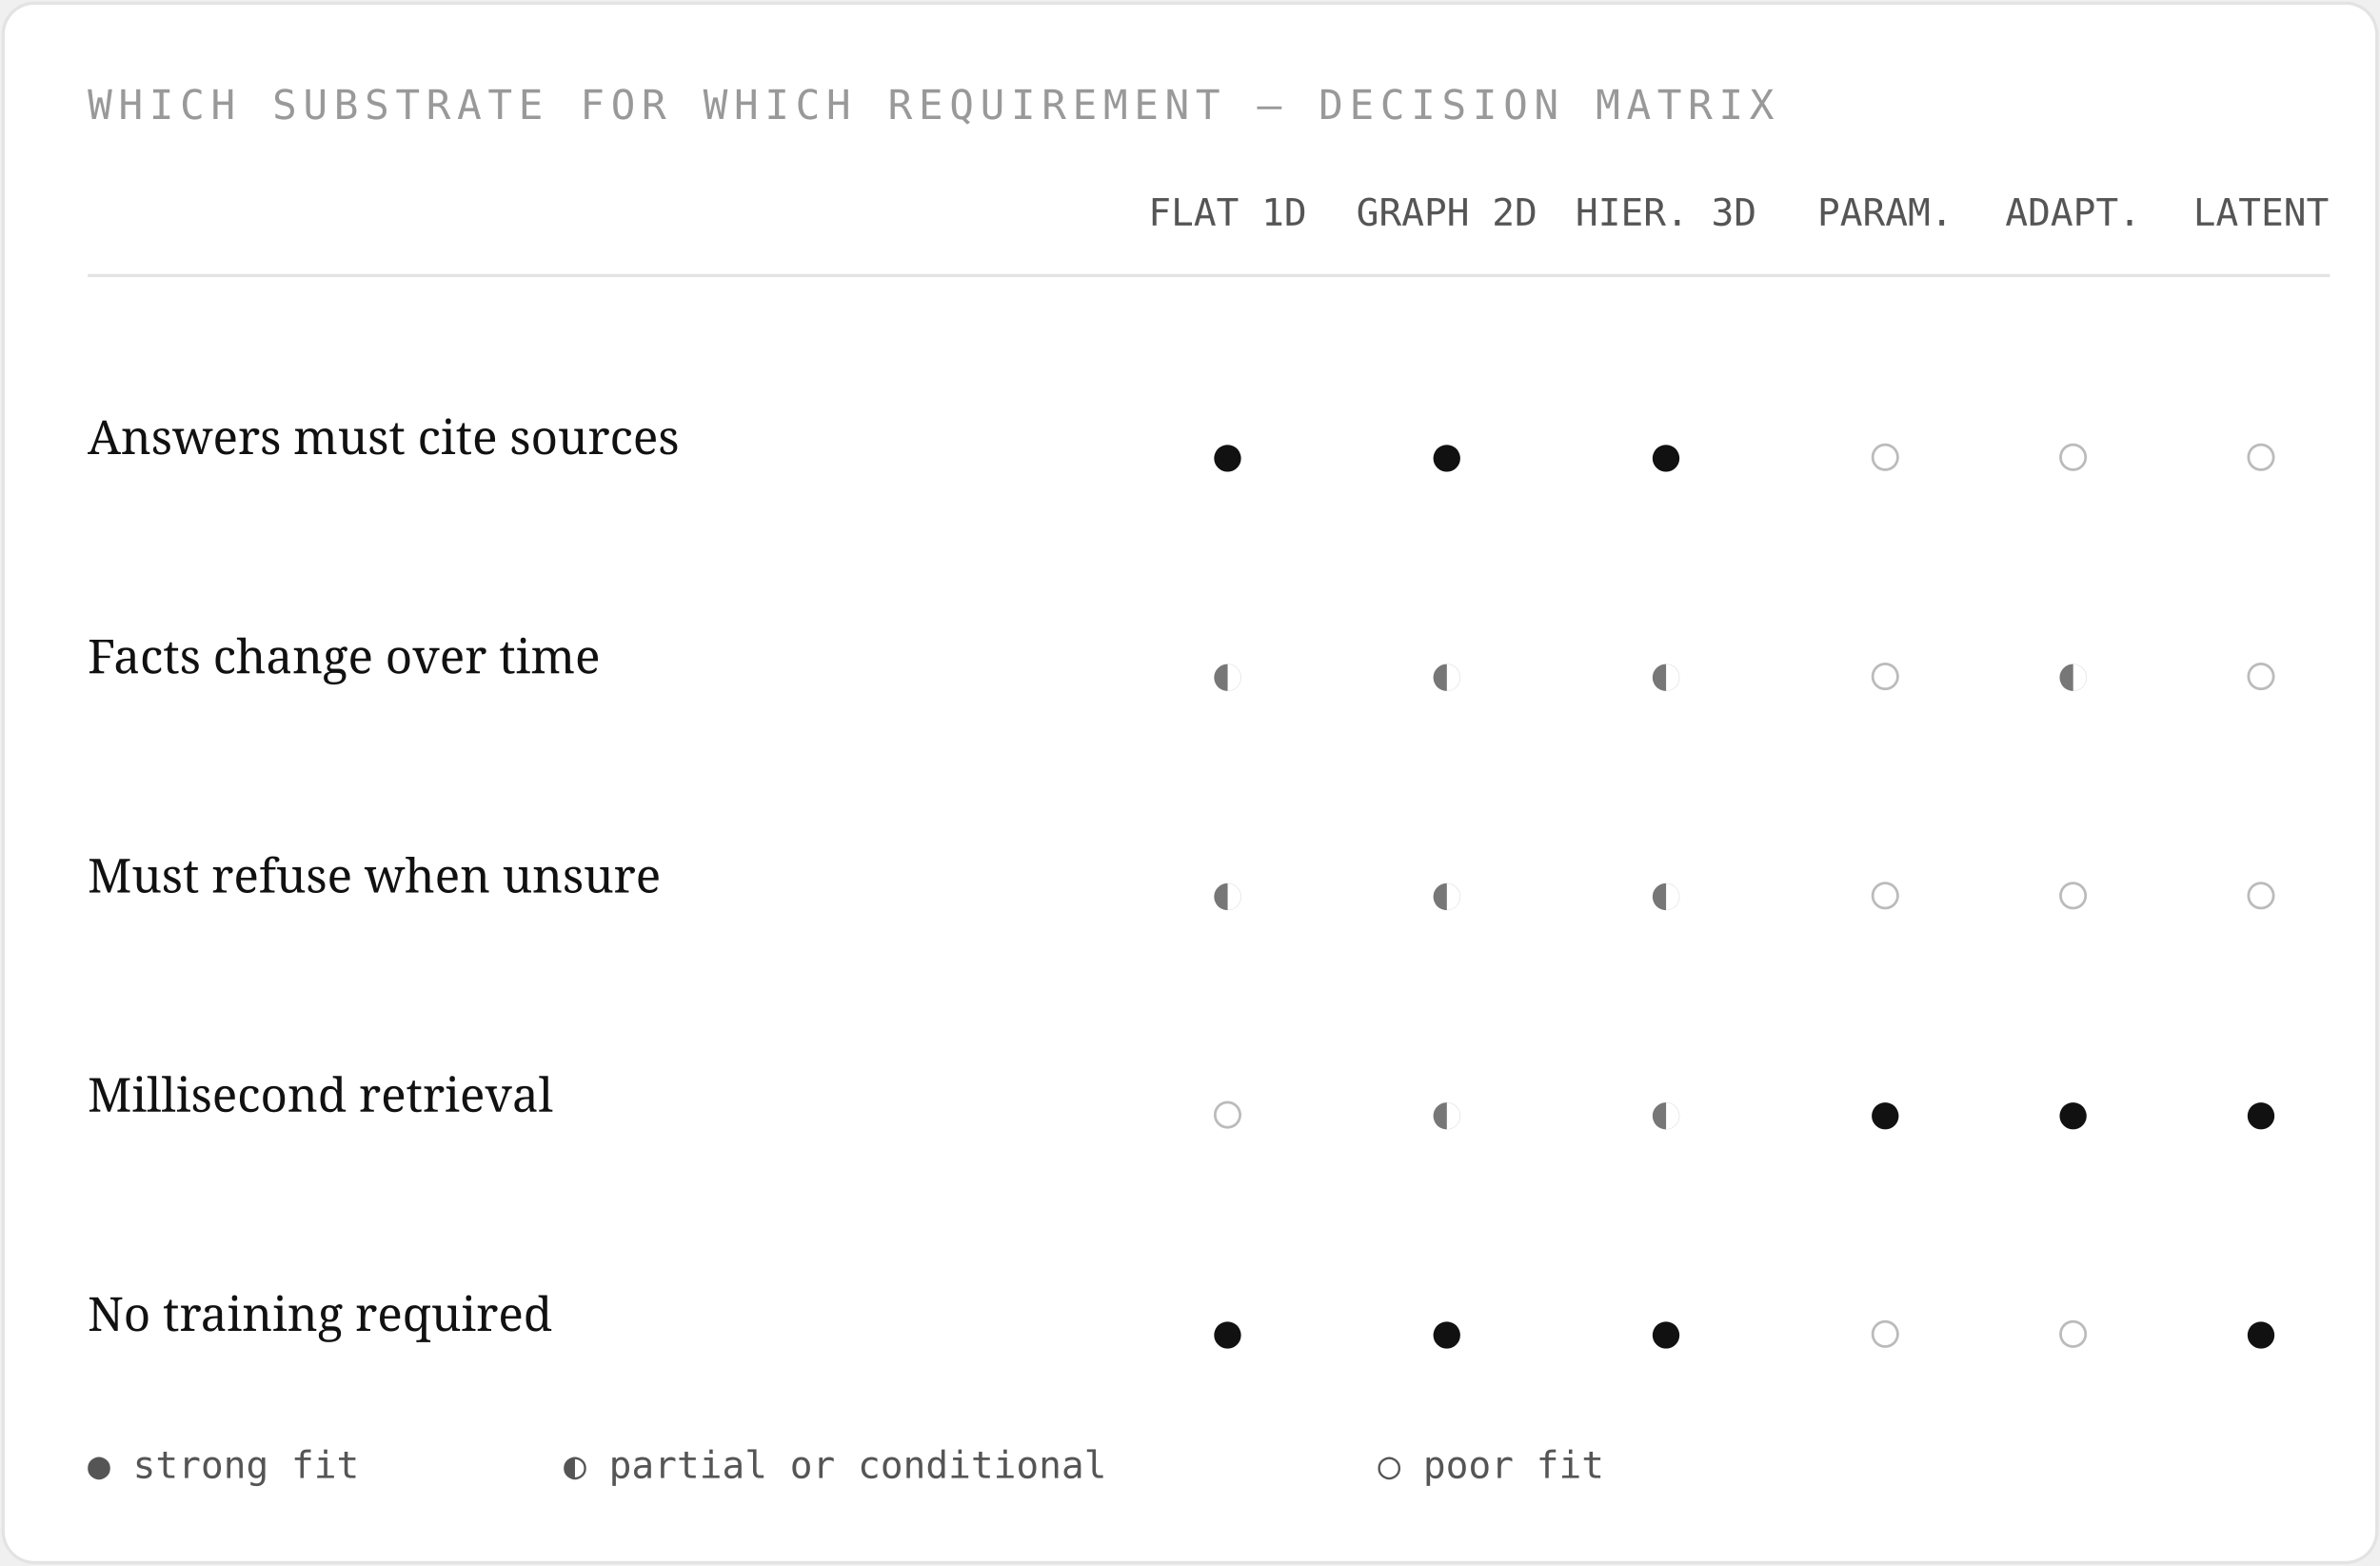
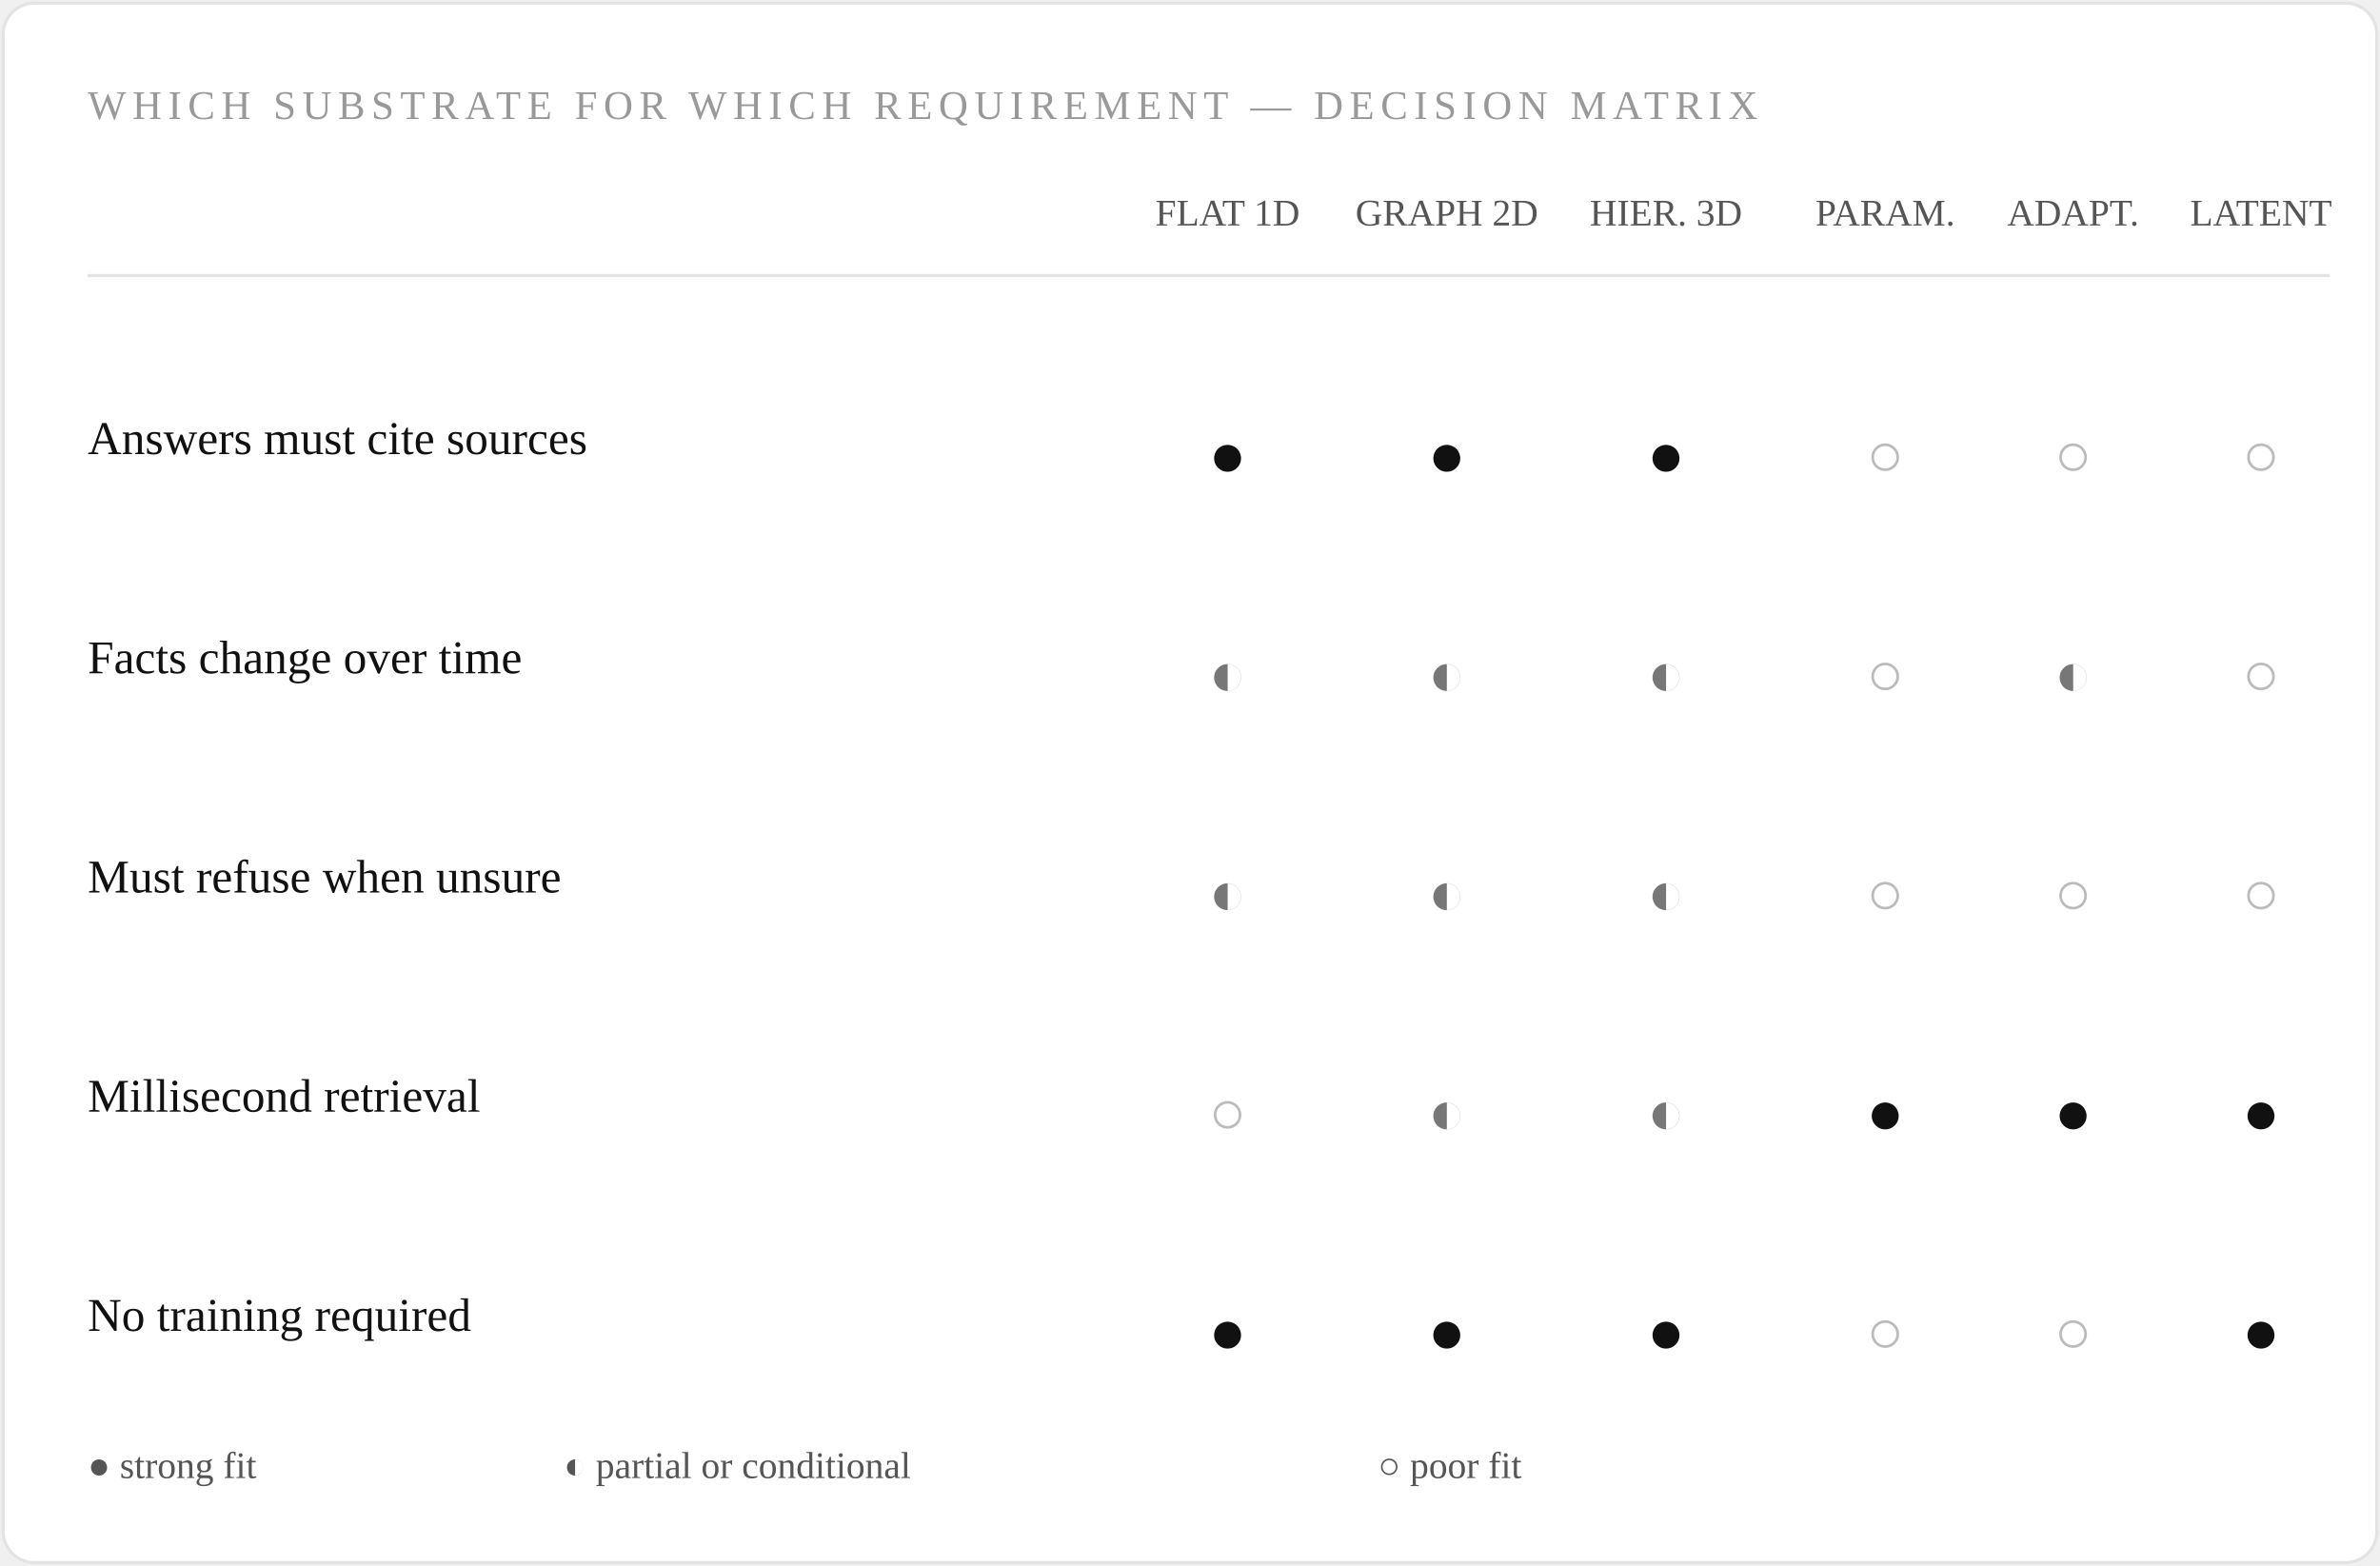
<svg xmlns="http://www.w3.org/2000/svg" width="760" height="500" viewBox="0 0 760 500" fill="none" role="img" aria-label="Decision matrix: memory substrate fit per requirement">
  <rect x="1" y="1" width="758" height="498" rx="10" fill="#fff" stroke="#e3e3e3" />
-   <text x="28" y="38" font-family="ui-monospace, Menlo, monospace" font-size="13" letter-spacing="2" fill="#999">WHICH SUBSTRATE FOR WHICH REQUIREMENT — DECISION MATRIX</text>
-   <g font-family="ui-monospace, Menlo, monospace" font-size="12" fill="#555" text-anchor="middle">
+   <text x="28" y="38" font-family="Source Serif 4, Georgia, serif" font-size="13" letter-spacing="2" fill="#999">WHICH SUBSTRATE FOR WHICH REQUIREMENT — DECISION MATRIX</text>
+   <g font-family="Source Serif 4, Georgia, serif" font-size="12" fill="#555" text-anchor="middle">
    <text x="392" y="72">FLAT 1D</text>
    <text x="462" y="72">GRAPH 2D</text>
    <text x="532" y="72">HIER. 3D</text>
    <text x="602" y="72">PARAM.</text>
    <text x="662" y="72">ADAPT.</text>
    <text x="722" y="72">LATENT</text>
  </g>
  <line x1="28" y1="88" x2="744" y2="88" stroke="#e3e3e3" />
-   <g font-family="Georgia, serif" font-size="15" fill="#111">
+   <g font-family="Source Serif 4, Georgia, serif" font-size="15" fill="#111">
    <text x="28" y="145">Answers must cite sources</text>
    <text x="28" y="215">Facts change over time</text>
    <text x="28" y="285">Must refuse when unsure</text>
    <text x="28" y="355">Millisecond retrieval</text>
    <text x="28" y="425">No training required</text>
  </g>
  <g font-size="20" text-anchor="middle">
    <text x="392" y="152" fill="#111">●</text>
    <text x="462" y="152" fill="#111">●</text>
    <text x="532" y="152" fill="#111">●</text>
    <text x="602" y="152" fill="#bbb">○</text>
    <text x="662" y="152" fill="#bbb">○</text>
    <text x="722" y="152" fill="#bbb">○</text>
    <text x="392" y="222" fill="#777">◐</text>
    <text x="462" y="222" fill="#777">◐</text>
    <text x="532" y="222" fill="#777">◐</text>
    <text x="602" y="222" fill="#bbb">○</text>
    <text x="662" y="222" fill="#777">◐</text>
    <text x="722" y="222" fill="#bbb">○</text>
    <text x="392" y="292" fill="#777">◐</text>
    <text x="462" y="292" fill="#777">◐</text>
    <text x="532" y="292" fill="#777">◐</text>
    <text x="602" y="292" fill="#bbb">○</text>
    <text x="662" y="292" fill="#bbb">○</text>
    <text x="722" y="292" fill="#bbb">○</text>
    <text x="392" y="362" fill="#bbb">○</text>
    <text x="462" y="362" fill="#777">◐</text>
    <text x="532" y="362" fill="#777">◐</text>
    <text x="602" y="362" fill="#111">●</text>
    <text x="662" y="362" fill="#111">●</text>
    <text x="722" y="362" fill="#111">●</text>
    <text x="392" y="432" fill="#111">●</text>
    <text x="462" y="432" fill="#111">●</text>
    <text x="532" y="432" fill="#111">●</text>
    <text x="602" y="432" fill="#bbb">○</text>
    <text x="662" y="432" fill="#bbb">○</text>
    <text x="722" y="432" fill="#111">●</text>
  </g>
-   <g font-family="ui-monospace, Menlo, monospace" font-size="12" fill="#555">
+   <g font-family="Source Serif 4, Georgia, serif" font-size="12" fill="#555">
    <text x="28" y="472">● strong fit</text>
    <text x="180" y="472">◐ partial or conditional</text>
    <text x="440" y="472">○ poor fit</text>
  </g>
</svg>
